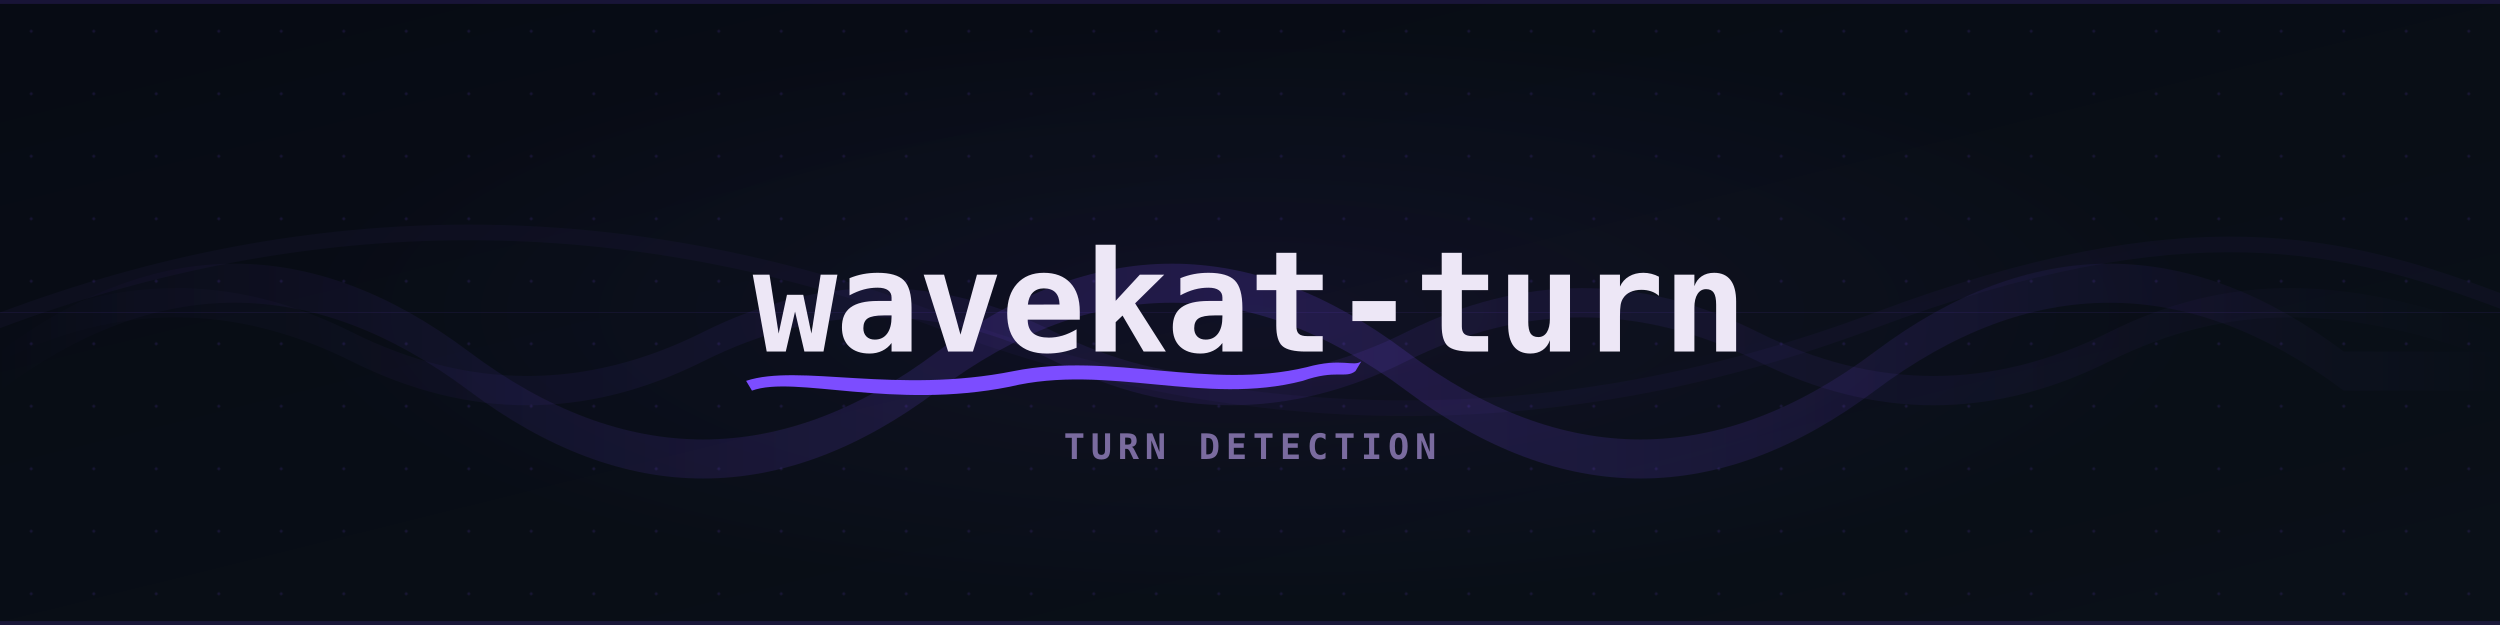
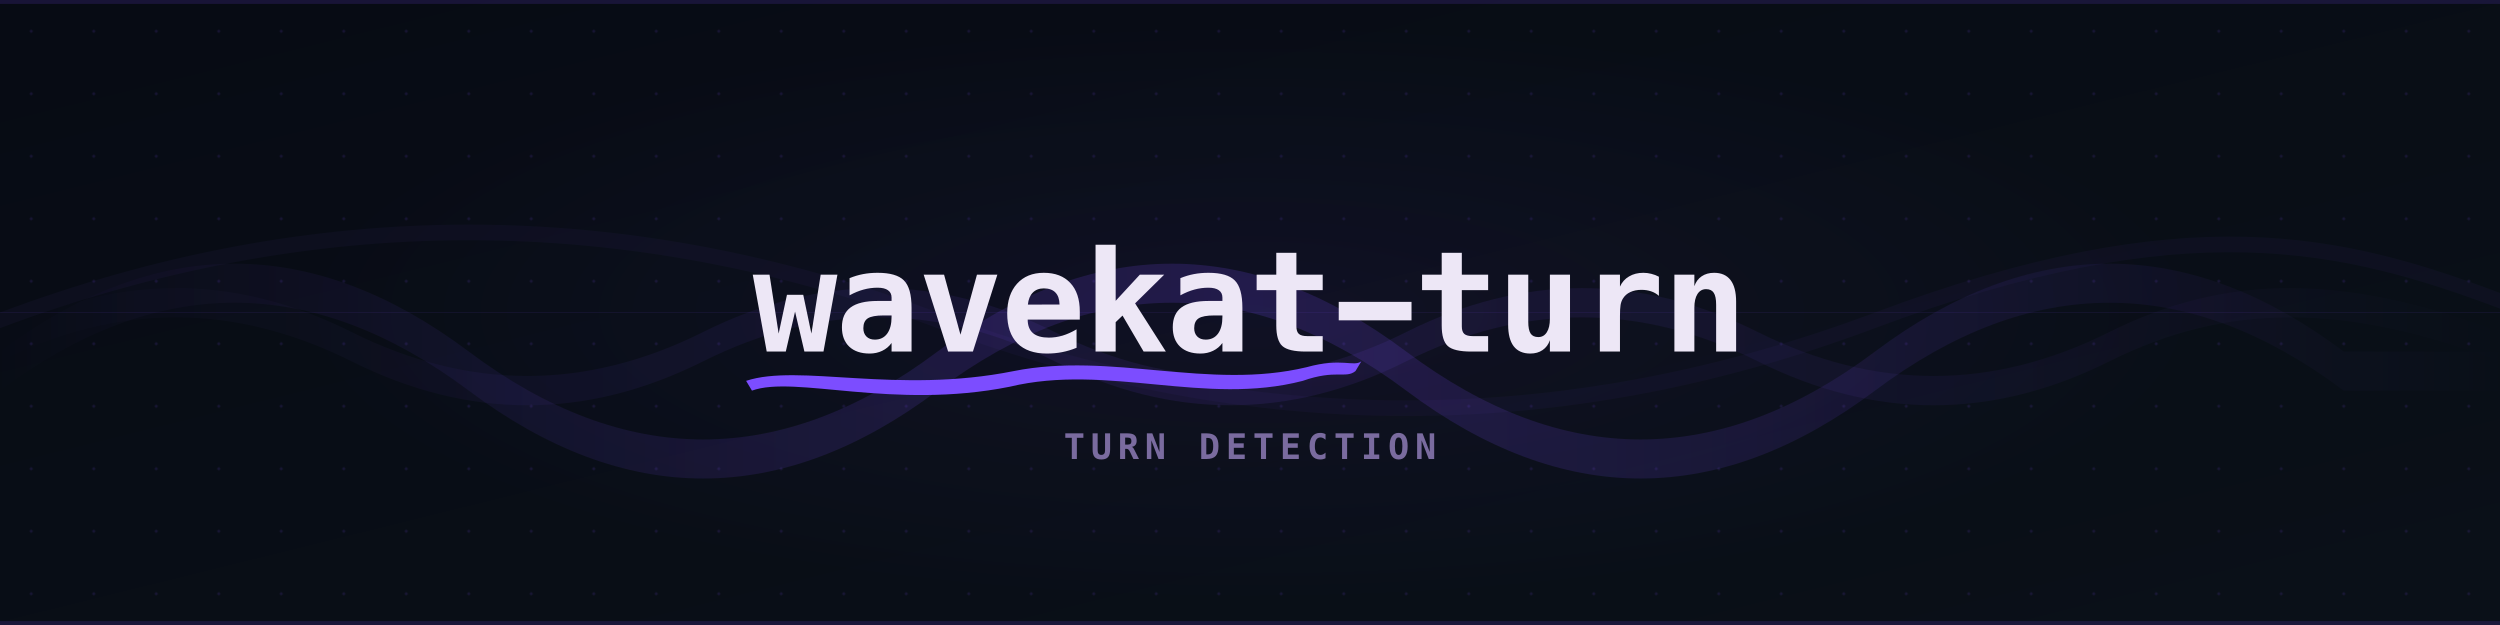
- <svg xmlns="http://www.w3.org/2000/svg" viewBox="0 0 1280 320" width="1280" height="320">
-   <defs>
+ <svg xmlns="http://www.w3.org/2000/svg" viewBox="0 0 1280 320" width="1280" height="320" version="1.1" id="svg19">
+   <defs id="defs14">
    <linearGradient id="bg" x1="0%" y1="0%" x2="100%" y2="100%">
-       <stop offset="0%" stop-color="#070b14" />
-       <stop offset="100%" stop-color="#0a1018" />
+       <stop offset="0%" stop-color="#070b14" id="stop1" />
+       <stop offset="100%" stop-color="#0a1018" id="stop2" />
    </linearGradient>
    <linearGradient id="wave1" x1="0%" y1="0%" x2="100%" y2="0%">
-       <stop offset="0%" stop-color="#7c4dff" stop-opacity="0" />
-       <stop offset="30%" stop-color="#7c4dff" stop-opacity="0.12" />
-       <stop offset="50%" stop-color="#7c4dff" stop-opacity="0.18" />
-       <stop offset="70%" stop-color="#7c4dff" stop-opacity="0.12" />
-       <stop offset="100%" stop-color="#7c4dff" stop-opacity="0" />
+       <stop offset="0%" stop-color="#7c4dff" stop-opacity="0" id="stop3" />
+       <stop offset="30%" stop-color="#7c4dff" stop-opacity="0.12" id="stop4" />
+       <stop offset="50%" stop-color="#7c4dff" stop-opacity="0.18" id="stop5" />
+       <stop offset="70%" stop-color="#7c4dff" stop-opacity="0.12" id="stop6" />
+       <stop offset="100%" stop-color="#7c4dff" stop-opacity="0" id="stop7" />
    </linearGradient>
    <linearGradient id="wave2" x1="0%" y1="0%" x2="100%" y2="0%">
-       <stop offset="0%" stop-color="#7c4dff" stop-opacity="0" />
-       <stop offset="25%" stop-color="#7c4dff" stop-opacity="0.06" />
-       <stop offset="50%" stop-color="#7c4dff" stop-opacity="0.10" />
-       <stop offset="75%" stop-color="#7c4dff" stop-opacity="0.06" />
-       <stop offset="100%" stop-color="#7c4dff" stop-opacity="0" />
+       <stop offset="0%" stop-color="#7c4dff" stop-opacity="0" id="stop8" />
+       <stop offset="25%" stop-color="#7c4dff" stop-opacity="0.06" id="stop9" />
+       <stop offset="50%" stop-color="#7c4dff" stop-opacity="0.10" id="stop10" />
+       <stop offset="75%" stop-color="#7c4dff" stop-opacity="0.06" id="stop11" />
+       <stop offset="100%" stop-color="#7c4dff" stop-opacity="0" id="stop12" />
    </linearGradient>
    <radialGradient id="glow" cx="50%" cy="50%" r="50%">
-       <stop offset="0%" stop-color="#7c4dff" stop-opacity="0.06" />
-       <stop offset="100%" stop-color="#7c4dff" stop-opacity="0" />
+       <stop offset="0%" stop-color="#7c4dff" stop-opacity="0.06" id="stop13" />
+       <stop offset="100%" stop-color="#7c4dff" stop-opacity="0" id="stop14" />
    </radialGradient>
    <pattern id="dots" width="32" height="32" patternUnits="userSpaceOnUse">
-       <circle cx="16" cy="16" r="0.8" fill="#7c4dff" opacity="0.12" />
+       <circle cx="16" cy="16" r="0.8" fill="#7c4dff" opacity="0.12" id="circle14" />
    </pattern>
  </defs>
-   <rect width="1280" height="320" fill="url(#bg)" />
-   <rect width="1280" height="320" fill="url(#dots)" />
-   <ellipse cx="640" cy="160" rx="500" ry="150" fill="url(#glow)" />
-   <path d="M 0 180 C 80 120, 160 120, 240 180 C 320 240, 400 240, 480 180 C 560 120, 640 120, 720 180 C 800 240, 880 240, 960 180 C 1040 120, 1120 120, 1200 180 L 1280 180 L 1280 200 L 1200 200 C 1120 140, 1040 140, 960 200 C 880 260, 800 260, 720 200 C 640 140, 560 140, 480 200 C 400 260, 320 260, 240 200 C 160 140, 80 140, 0 200 Z" fill="url(#wave1)" />
-   <path d="M 0 170 C 60 140, 120 140, 180 170 C 240 200, 300 200, 360 170 C 420 140, 480 140, 540 170 C 600 200, 660 200, 720 170 C 780 140, 840 140, 900 170 C 960 200, 1020 200, 1080 170 C 1140 140, 1200 140, 1280 170 L 1280 185 C 1200 155, 1140 155, 1080 185 C 1020 215, 960 215, 900 185 C 840 155, 780 155, 720 185 C 660 215, 600 215, 540 185 C 480 155, 420 155, 360 185 C 300 215, 240 215, 180 185 C 120 155, 60 155, 0 185 Z" fill="url(#wave2)" />
-   <path d="M 0 160 C 160 100, 320 100, 480 160 C 640 220, 800 220, 960 160 C 1120 100, 1200 120, 1280 150 L 1280 158 C 1200 128, 1120 108, 960 168 C 800 228, 640 228, 480 168 C 320 108, 160 108, 0 168 Z" fill="#7c4dff" opacity="0.04" />
-   <line x1="0" y1="160" x2="1280" y2="160" stroke="#7c4dff" stroke-width="0.5" opacity="0.08" />
-   <text x="640" y="180" text-anchor="middle" font-family="'SF Mono','JetBrains Mono','Fira Code','Cascadia Code',monospace" font-size="72" font-weight="700" fill="#ede7f6" letter-spacing="-1">wavekat-turn</text>
-   <path d="M 382 195     C 409 186, 459 202, 519 190     C 569 180, 619 200, 669 188     C 687 183, 693 188, 697 185     L 694 190     C 689 194, 684 189, 667 195     C 617 208, 567 186, 517 198     C 457 210, 407 192, 385 200     Z" fill="#7c4dff" />
-   <text x="640" y="235" text-anchor="middle" font-family="'SF Mono','JetBrains Mono','Fira Code','Cascadia Code',monospace" font-size="18" font-weight="700" fill="#7a6b9f" letter-spacing="3">TURN DETECTION</text>
-   <rect x="0" y="0" width="1280" height="2" fill="#7c4dff" opacity="0.15" />
-   <rect x="0" y="318" width="1280" height="2" fill="#7c4dff" opacity="0.15" />
+   <path id="rect14" style="fill:url(#bg)" d="M 0,0 H 1280 V 320 H 0 Z" />
+   <path id="rect15" style="fill:url(#dots)" d="M 0,0 H 1280 V 320 H 0 Z" />
+   <path id="ellipse15" style="fill:url(#glow)" d="M 1140,160 A 500,150 0 0 1 640,310 500,150 0 0 1 140,160 500,150 0 0 1 640,10 500,150 0 0 1 1140,160 Z" />
+   <path d="M 0 180 C 80 120, 160 120, 240 180 C 320 240, 400 240, 480 180 C 560 120, 640 120, 720 180 C 800 240, 880 240, 960 180 C 1040 120, 1120 120, 1200 180 L 1280 180 L 1280 200 L 1200 200 C 1120 140, 1040 140, 960 200 C 880 260, 800 260, 720 200 C 640 140, 560 140, 480 200 C 400 260, 320 260, 240 200 C 160 140, 80 140, 0 200 Z" fill="url(#wave1)" id="path15" />
+   <path d="M 0 170 C 60 140, 120 140, 180 170 C 240 200, 300 200, 360 170 C 420 140, 480 140, 540 170 C 600 200, 660 200, 720 170 C 780 140, 840 140, 900 170 C 960 200, 1020 200, 1080 170 C 1140 140, 1200 140, 1280 170 L 1280 185 C 1200 155, 1140 155, 1080 185 C 1020 215, 960 215, 900 185 C 840 155, 780 155, 720 185 C 660 215, 600 215, 540 185 C 480 155, 420 155, 360 185 C 300 215, 240 215, 180 185 C 120 155, 60 155, 0 185 Z" fill="url(#wave2)" id="path16" />
+   <path d="M 0 160 C 160 100, 320 100, 480 160 C 640 220, 800 220, 960 160 C 1120 100, 1200 120, 1280 150 L 1280 158 C 1200 128, 1120 108, 960 168 C 800 228, 640 228, 480 168 C 320 108, 160 108, 0 168 Z" fill="#7c4dff" opacity="0.04" id="path17" />
+   <path id="line17" style="opacity:0.08;stroke:#7c4dff;stroke-width:0.5" d="M 0,160 H 1280" />
+   <path d="m 385.414,140.625 h 8.578 l 4.676,30.164 4.254,-19.863 h 8.332 l 4.184,19.863 4.746,-30.164 h 8.578 L 421.625,180 h -9.773 L 407.07,159.539 402.324,180 h -9.773 z m 66.957,20.883 q -5.766,0 -8.051,1.477 -2.285,1.477 -2.285,5.062 0,2.672 1.582,4.254 1.582,1.582 4.289,1.582 4.078,0 6.328,-3.059 2.25,-3.094 2.25,-8.613 v -0.703 z m 14.344,-3.973 V 180 h -10.23 v -4.395 q -1.863,2.602 -4.781,4.008 -2.918,1.406 -6.434,1.406 -6.715,0 -10.477,-3.551 -3.727,-3.551 -3.727,-9.914 0,-6.891 4.465,-10.16 4.465,-3.305 13.816,-3.305 h 7.137 v -1.723 q 0,-2.496 -1.828,-3.762 -1.793,-1.301 -5.309,-1.301 -3.691,0 -7.172,0.949 -3.445,0.914 -7.207,2.953 v -8.789 q 3.41,-1.406 6.926,-2.074 3.516,-0.668 7.453,-0.668 9.598,0 13.465,3.902 3.902,3.902 3.902,13.957 z M 510.645,140.625 498.129,180 H 485.438 l -12.516,-39.375 h 10.441 l 8.402,30.727 8.438,-30.727 z m 40.555,37.441 q -3.586,1.477 -7.312,2.215 -3.727,0.738 -7.875,0.738 -9.879,0 -15.117,-5.273 -5.203,-5.309 -5.203,-15.258 0,-9.633 5.027,-15.223 5.027,-5.59 13.711,-5.59 8.754,0 13.57,5.203 4.852,5.168 4.852,14.59 v 4.184 h -26.684 q 0.035,4.641 2.742,6.926 2.707,2.285 8.086,2.285 3.551,0 6.996,-1.02 3.445,-1.02 7.207,-3.234 z m -8.719,-22.148 q -0.07,-4.078 -2.109,-6.152 -2.004,-2.109 -5.941,-2.109 -3.551,0 -5.66,2.18 -2.109,2.145 -2.496,6.117 z m 18.441,-30.621 h 10.301 v 28.723 l 12.375,-13.395 h 12.48 l -14.906,14.695 15.75,24.68 h -11.391 l -10.793,-18.422 -3.516,3.375 V 180 h -10.301 z m 60.84,36.211 q -5.766,0 -8.051,1.477 -2.285,1.477 -2.285,5.062 0,2.672 1.582,4.254 1.582,1.582 4.289,1.582 4.078,0 6.328,-3.059 2.25,-3.094 2.25,-8.613 v -0.703 z m 14.344,-3.973 V 180 H 625.875 v -4.395 q -1.863,2.602 -4.781,4.008 -2.918,1.406 -6.434,1.406 -6.715,0 -10.477,-3.551 -3.727,-3.551 -3.727,-9.914 0,-6.891 4.465,-10.16 4.465,-3.305 13.816,-3.305 h 7.137 v -1.723 q 0,-2.496 -1.828,-3.762 -1.793,-1.301 -5.309,-1.301 -3.691,0 -7.172,0.949 -3.445,0.914 -7.207,2.953 v -8.789 q 3.41,-1.406 6.926,-2.074 3.516,-0.668 7.453,-0.668 9.598,0 13.465,3.902 3.902,3.902 3.902,13.957 z m 27.652,-28.09 V 140.625 h 13.465 v 7.91 h -13.465 v 18.633 q 0,2.637 1.266,3.797 1.301,1.125 4.289,1.125 h 7.91 V 180 h -8.648 q -8.859,0 -11.988,-2.812 -3.129,-2.848 -3.129,-10.512 V 148.535 H 643.402 V 140.625 h 10.055 v -11.18 z m 21.676,25.102 h 37.266 v 9.457 h -37.266 z m 63.02,-25.102 V 140.625 h 13.465 v 7.91 h -13.465 v 18.633 q 0,2.637 1.266,3.797 1.301,1.125 4.289,1.125 h 7.91 V 180 h -8.648 q -8.859,0 -11.988,-2.812 -3.129,-2.848 -3.129,-10.512 V 148.535 H 728.098 V 140.625 h 10.055 v -11.18 z m 23.715,36.809 V 140.625 h 10.301 v 24.047 q 0,4.254 1.195,6.082 1.195,1.828 3.973,1.828 2.777,0 4.324,-2.461 1.582,-2.461 1.582,-6.891 V 140.625 h 10.301 V 180 h -10.301 v -5.836 q -1.09,3.27 -3.727,5.062 -2.602,1.793 -6.293,1.793 -5.625,0 -8.508,-3.727 -2.848,-3.727 -2.848,-11.039 z m 77.188,-14.766 q -1.688,-1.547 -3.973,-2.32 -2.25,-0.773 -4.957,-0.773 -3.27,0 -5.73,1.16 -2.426,1.125 -3.762,3.305 -0.844,1.336 -1.195,3.234 -0.316,1.898 -0.316,5.766 V 180 h -10.301 v -39.375 h 10.301 v 6.117 q 1.512,-3.375 4.641,-5.203 3.129,-1.863 7.312,-1.863 2.109,0 4.113,0.527 2.039,0.492 3.867,1.477 z m 39.535,2.953 V 180 h -10.23 v -23.977 q 0,-4.289 -1.23,-6.117 -1.195,-1.863 -3.938,-1.863 -2.777,0 -4.395,2.496 -1.582,2.496 -1.582,6.926 V 180 h -10.23 v -39.375 h 10.23 v 5.906 q 1.09,-3.27 3.727,-5.062 2.637,-1.793 6.363,-1.793 5.59,0 8.438,3.727 2.848,3.691 2.848,11.039 z" id="text17" style="font-weight:700;font-size:72px;font-family:Menlo, 'SF Mono', 'JetBrains Mono', 'Fira Code', 'Cascadia Code', monospace;letter-spacing:-1;text-anchor:middle;fill:#ede7f6" aria-label="wavekat-turn" />
+   <path d="M 382 195     C 409 186, 459 202, 519 190     C 569 180, 619 200, 669 188     C 687 183, 693 188, 697 185     L 694 190     C 689 194, 684 189, 667 195     C 617 208, 567 186, 517 198     C 457 210, 407 192, 385 200     Z" fill="#7c4dff" id="path18" />
+   <path d="m 551.356,235 h -2.593 v -10.854 h -3.331 v -2.268 h 9.255 v 2.268 h -3.331 z m 8.054,-4.843 v -8.279 h 2.593 v 8.93 q 0,0.984 0.501,1.547 0.501,0.554 1.389,0.554 0.888,0 1.389,-0.554 0.501,-0.562 0.501,-1.547 v -8.93 h 2.593 v 8.279 q 0,2.672 -1.063,3.885 -1.063,1.213 -3.419,1.213 -2.347,0 -3.419,-1.213 -1.063,-1.213 -1.063,-3.885 z m 19.998,-1.354 q 0.387,0.079 0.668,0.369 0.29,0.281 0.703,1.107 L 583.152,235 h -2.848 l -1.582,-3.313 q -0.07,-0.141 -0.185,-0.387 -0.694,-1.485 -1.635,-1.485 h -0.826 V 235 h -2.593 v -13.122 h 3.744 q 2.531,0 3.63,0.896 1.107,0.896 1.107,2.918 0,1.354 -0.659,2.153 -0.659,0.8 -1.898,0.958 z m -3.331,-4.746 v 3.577 h 1.222 q 1.063,0 1.521,-0.413 0.466,-0.422 0.466,-1.38 0,-0.958 -0.457,-1.371 -0.457,-0.413 -1.529,-0.413 z m 11.121,-2.18 h 2.786 l 3.656,9.536 v -9.536 h 2.285 V 235 h -2.769 l -3.674,-9.536 V 235 h -2.285 z m 30.425,2.338 v 8.446 h 0.703 q 1.529,0 2.18,-0.958 0.65,-0.967 0.65,-3.278 0,-2.294 -0.65,-3.252 -0.65,-0.958 -2.18,-0.958 z m -2.593,-2.338 h 2.777 q 3.217,0 4.632,1.538 1.415,1.529 1.415,5.01 0,3.489 -1.415,5.036 Q 621.024,235 617.808,235 h -2.777 z M 637.313,235 h -8.174 v -13.122 h 8.174 v 2.285 h -5.581 v 2.83 h 5.054 v 2.285 h -5.054 v 3.437 h 5.581 z m 10.901,0 h -2.593 v -10.854 h -3.331 v -2.268 h 9.255 v 2.268 h -3.331 z m 16.772,0 h -8.174 v -13.122 h 8.174 v 2.285 h -5.581 v 2.83 h 5.054 v 2.285 h -5.054 v 3.437 h 5.581 z m 13.688,-0.378 q -0.615,0.316 -1.292,0.475 -0.677,0.158 -1.424,0.158 -2.654,0 -4.052,-1.749 -1.397,-1.749 -1.397,-5.054 0,-3.313 1.397,-5.062 1.397,-1.749 4.052,-1.749 0.747,0 1.433,0.158 0.686,0.158 1.283,0.475 v 2.883 q -0.668,-0.615 -1.301,-0.896 -0.624,-0.29 -1.292,-0.29 -1.424,0 -2.153,1.134 -0.721,1.125 -0.721,3.349 0,2.215 0.721,3.349 0.729,1.125 2.153,1.125 0.668,0 1.292,-0.281 0.633,-0.29 1.301,-0.905 z M 689.726,235 h -2.593 v -10.854 h -3.331 v -2.268 h 9.255 v 2.268 h -3.331 z m 8.634,-10.837 v -2.285 h 7.813 v 2.285 h -2.61 v 8.552 h 2.61 V 235 h -7.813 v -2.285 h 2.61 v -8.552 z m 17.739,-0.193 q -0.993,0 -1.45,1.063 -0.457,1.055 -0.457,3.419 0,2.355 0.457,3.419 0.457,1.055 1.45,1.055 1.002,0 1.459,-1.055 0.457,-1.063 0.457,-3.419 0,-2.364 -0.457,-3.419 -0.457,-1.063 -1.459,-1.063 z m -4.605,4.482 q 0,-3.366 1.16,-5.089 1.169,-1.723 3.445,-1.723 2.285,0 3.445,1.723 1.169,1.723 1.169,5.089 0,3.357 -1.169,5.08 -1.16,1.723 -3.445,1.723 -2.276,0 -3.445,-1.723 -1.16,-1.723 -1.16,-5.08 z m 14.074,-6.574 h 2.786 l 3.656,9.536 v -9.536 h 2.285 V 235 h -2.769 l -3.674,-9.536 V 235 h -2.285 z" id="text18" style="font-weight:700;font-size:18px;font-family:Menlo, 'SF Mono', 'JetBrains Mono', 'Fira Code', 'Cascadia Code', monospace;letter-spacing:3;text-anchor:middle;fill:#7a6b9f" aria-label="TURN DETECTION" />
+   <path id="rect18" style="opacity:0.15;fill:#7c4dff" d="M 0,0 H 1280 V 2 H 0 Z" />
+   <path id="rect19" style="opacity:0.15;fill:#7c4dff" d="m 0,318 h 1280 v 2 H 0 Z" />
</svg>
